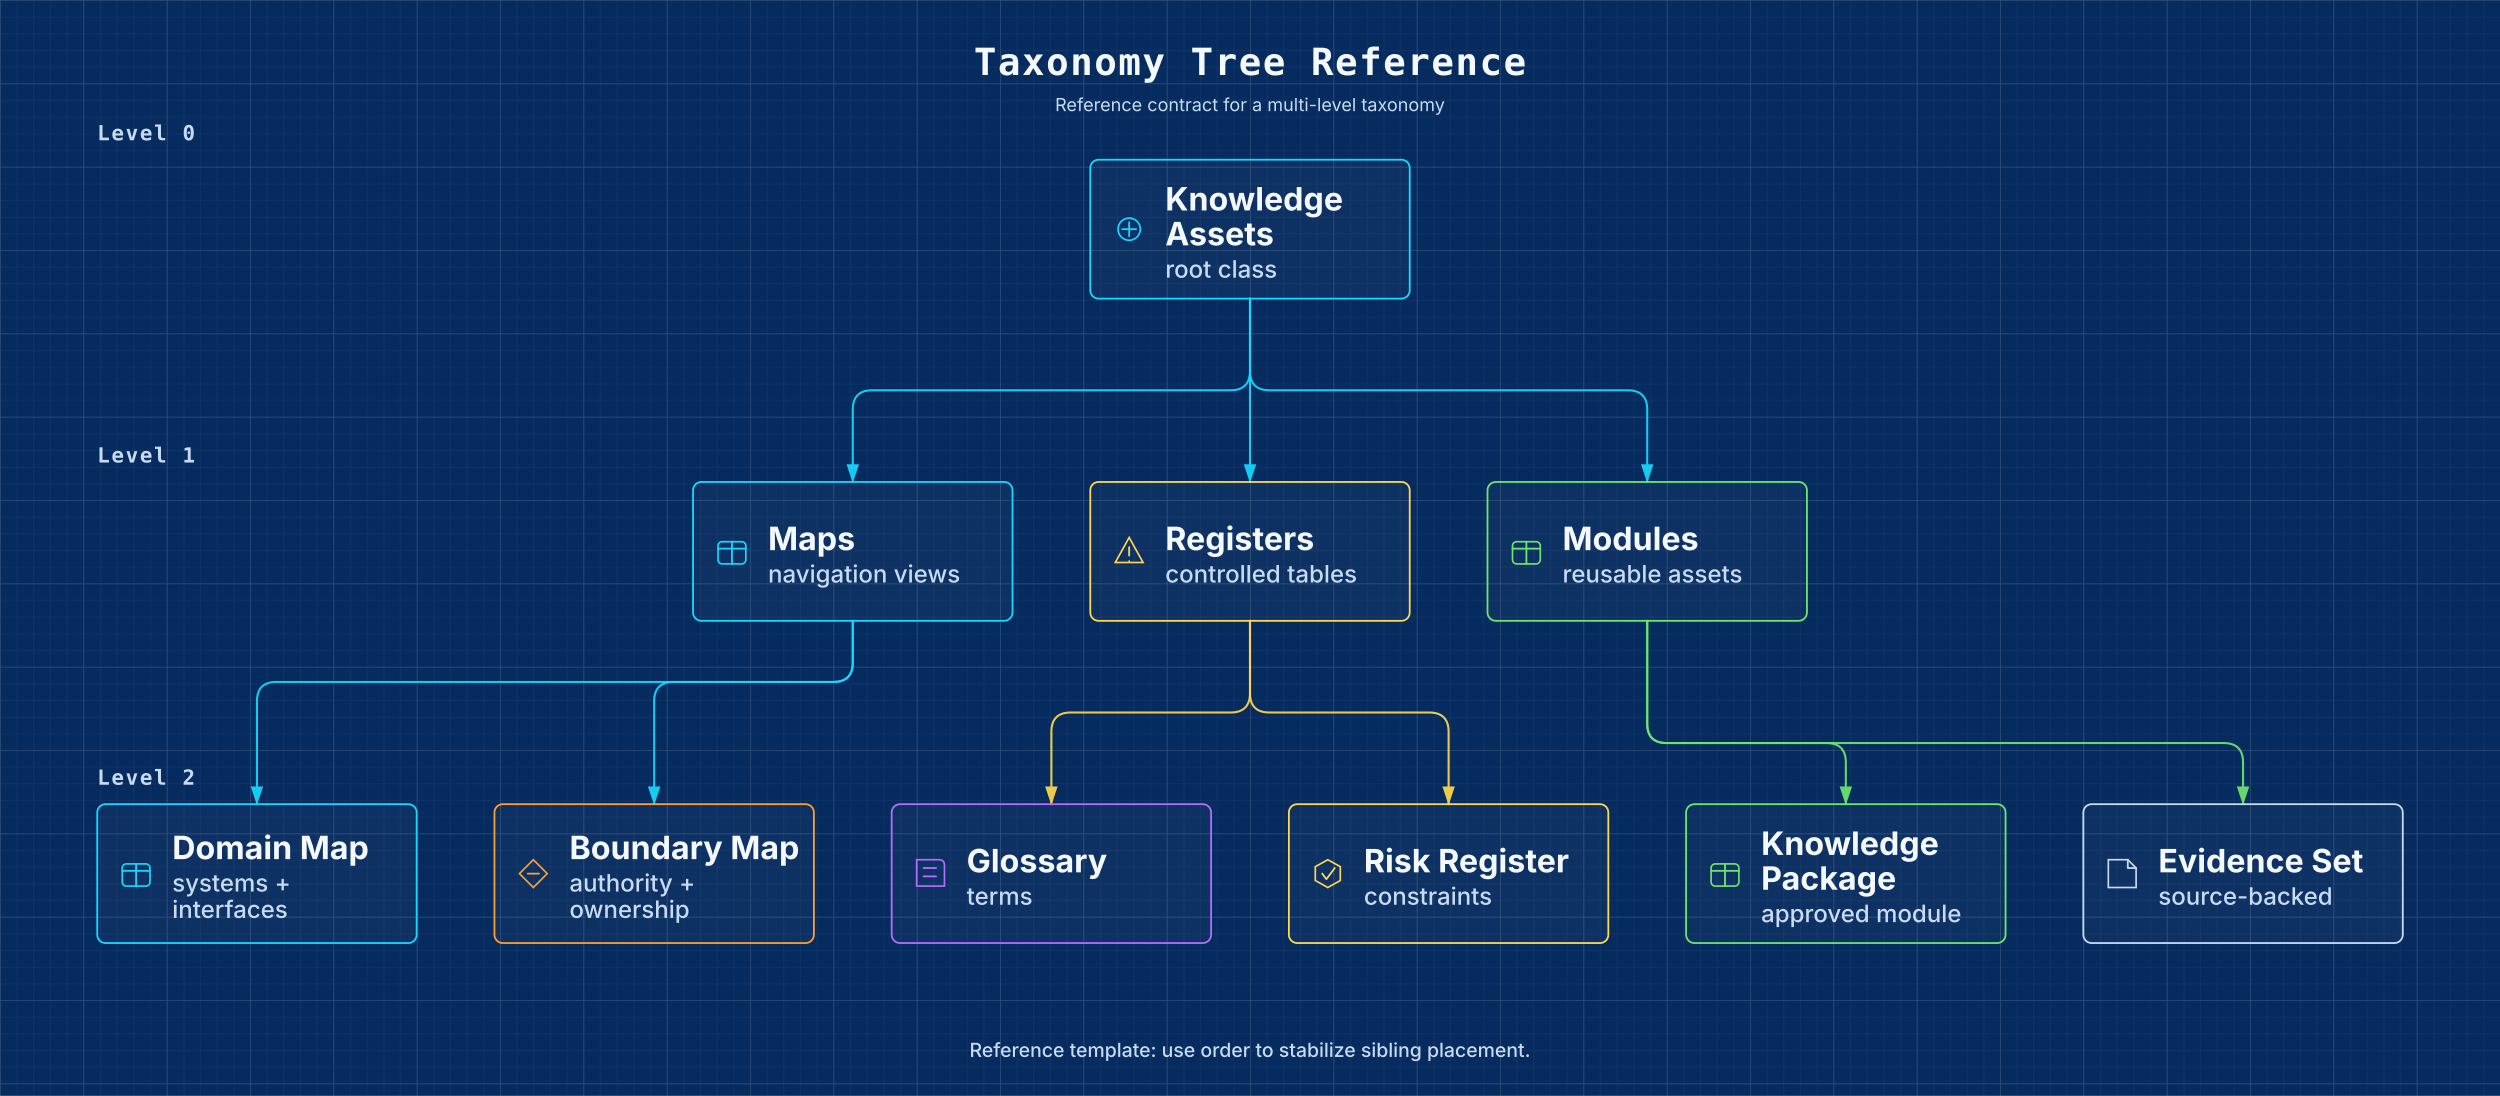
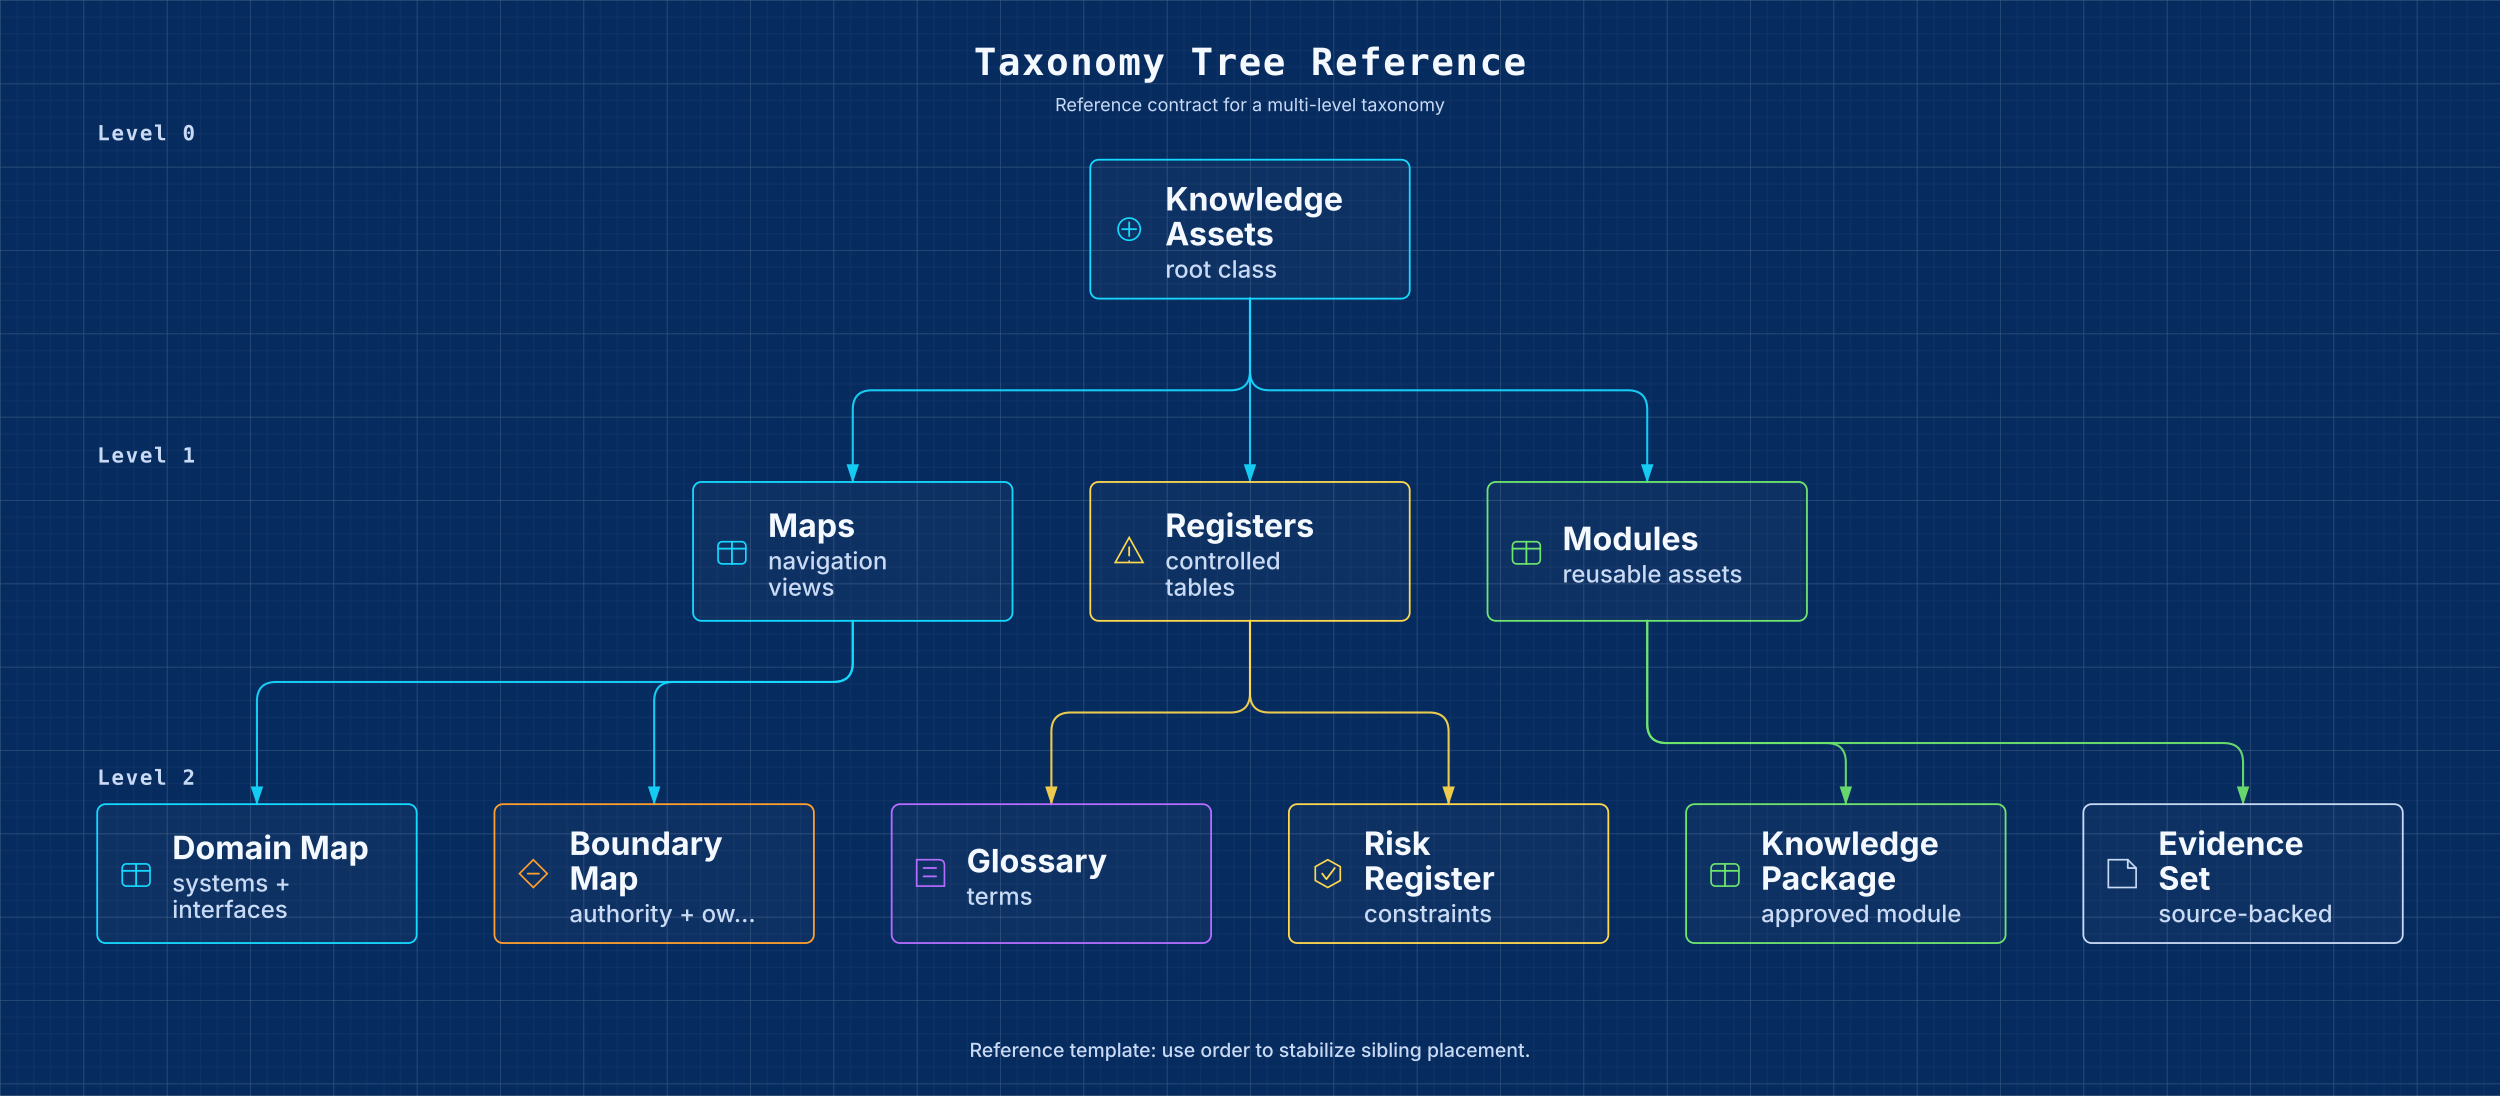
<svg xmlns="http://www.w3.org/2000/svg" width="1800" height="789" viewBox="0 0 1800 789" role="img" aria-label="Taxonomy Tree Reference" data-style="accent-blueprint" data-diagram-type="taxonomy_tree">
  <defs>
    <pattern id="blueprint-grid-small" width="12" height="12" patternUnits="userSpaceOnUse">
      <path d="M 12 0 H 0 V 12" fill="none" stroke="#FFFFFF" stroke-opacity="0.08" stroke-width="0.7" />
    </pattern>
    <pattern id="blueprint-grid" width="60" height="60" patternUnits="userSpaceOnUse">
      <rect width="60" height="60" fill="url(#blueprint-grid-small)" />
      <path d="M 60 0 H 0 V 60" fill="none" stroke="#FFFFFF" stroke-opacity="0.14" stroke-width="1" />
    </pattern>
    <marker id="arrow" markerWidth="10" markerHeight="10" refX="8.5" refY="3" orient="auto" markerUnits="strokeWidth">
      <path d="M0,0 L0,6 L9,3 z" fill="context-stroke" />
    </marker>
    <marker id="arrow-fanout" markerWidth="10" markerHeight="10" refX="8.5" refY="3" orient="auto" markerUnits="strokeWidth">
      <path d="M0,0 L0,6 L9,3 z" fill="context-stroke" />
    </marker>
    <marker id="arrow-fanin" markerWidth="10" markerHeight="10" refX="8.5" refY="3" orient="auto" markerUnits="strokeWidth">
      <path d="M0,0 L0,6 L9,3 z" fill="context-stroke" />
    </marker>
    <style>
    [data-style="accent-blueprint"] .title{font:700 27px IBM Plex Mono,JetBrains Mono,Consolas,monospace;fill:#F4F8FF;letter-spacing:.04em;text-transform:uppercase}
    [data-style="accent-blueprint"] .subtitle{font:400 13px IBM Plex Sans,Inter,Roboto Condensed,DIN,Segoe UI,Aptos,Arial,sans-serif;fill:#C9DAF5}
    [data-style="accent-blueprint"] .group-label{font:700 15px IBM Plex Mono,JetBrains Mono,Consolas,monospace;fill:#C9DAF5;letter-spacing:.08em;text-transform:uppercase}
    [data-style="accent-blueprint"] .card-title{font:700 17px IBM Plex Sans,Inter,Roboto Condensed,DIN,Segoe UI,Aptos,Arial,sans-serif;fill:#F4F8FF}
    [data-style="accent-blueprint"] .card-sub{font:500 13px IBM Plex Sans,Inter,Roboto Condensed,DIN,Segoe UI,Aptos,Arial,sans-serif;fill:#C9DAF5}
    [data-style="accent-blueprint"] .edge{fill:none;stroke:#F4F8FF;stroke-width:1.5;stroke-linecap:round;stroke-linejoin:round;opacity:0.88}
    [data-style="accent-blueprint"] .fanout{stroke:#FF9F2E;opacity:0.9}
    [data-style="accent-blueprint"] .fanin{stroke:#6EE66E;opacity:0.9}
    [data-style="accent-blueprint"] .route-shared{marker-end:none}
    [data-style="accent-blueprint"] .edge-dashed{stroke-dasharray:6 5;opacity:0.68}
    [data-style="accent-blueprint"] .note{font:500 14px IBM Plex Sans,Inter,Roboto Condensed,DIN,Segoe UI,Aptos,Arial,sans-serif;fill:#C9DAF5}
    [data-style="accent-blueprint"] .mono{font-family:IBM Plex Mono,JetBrains Mono,Consolas,monospace}
    [data-style="accent-blueprint"] .table-header{font:700 15.5px IBM Plex Mono,JetBrains Mono,Consolas,monospace;fill:#F4F8FF;letter-spacing:.08em;text-transform:uppercase}
    [data-style="accent-blueprint"] .table-cell{font:500 17px IBM Plex Sans,Inter,Roboto Condensed,DIN,Segoe UI,Aptos,Arial,sans-serif;fill:#F4F8FF}
    [data-style="accent-blueprint"] .table-cell-secondary{font:500 17px IBM Plex Sans,Inter,Roboto Condensed,DIN,Segoe UI,Aptos,Arial,sans-serif;fill:#C9DAF5}
    [data-style="accent-blueprint"] .info-panel-title{font:700 15px IBM Plex Mono,JetBrains Mono,Consolas,monospace;fill:#F4F8FF;letter-spacing:.08em;text-transform:uppercase}
    [data-style="accent-blueprint"] .info-panel-item{font:500 14px IBM Plex Sans,Inter,Roboto Condensed,DIN,Segoe UI,Aptos,Arial,sans-serif;fill:#C9DAF5}
    [data-style="accent-blueprint"] .tree-level-label{font:700 15px IBM Plex Mono,JetBrains Mono,Consolas,monospace;fill:#C9DAF5;letter-spacing:.08em;text-transform:uppercase}
    [data-style="accent-blueprint"] .hub-label{font:700 15px IBM Plex Mono,JetBrains Mono,Consolas,monospace;fill:#C9DAF5;letter-spacing:.08em;text-transform:uppercase}
    [data-style="accent-blueprint"] .icon-line{fill:none;stroke-width:1.3;stroke-linecap:round;stroke-linejoin:round}
  </style>
  </defs>
  <rect x="0" y="0" width="1800" height="789" rx="0" fill="#062B5F" />
  <rect x="0" y="0" width="1800" height="789" rx="0" fill="url(#blueprint-grid)" opacity="1" />
  <text x="900.0" y="54" text-anchor="middle" class="title">Taxonomy Tree Reference</text>
-   <text x="900.0" y="80" text-anchor="middle" class="subtitle">Reference contract for a multi-level taxonomy</text>
+   <text x="900.0" y="80.0" text-anchor="middle" class="subtitle">Reference contract for a multi-level taxonomy</text>
  <path d="M 900.0 215.0 L 900.0 267.0 Q 900.0 281.0 886.0 281.0 L 628.0 281.0 Q 614.0 281.0 614.0 295.0 L 614.0 347.0" class="edge taxonomy-link" marker-end="url(#arrow)" data-parent="root" data-child="maps" data-lane-y="281.0" style="stroke:#16D9FF;opacity:0.92" />
  <path d="M 900.0 215.0 L 900.0 347.0" class="edge taxonomy-link" marker-end="url(#arrow)" data-parent="root" data-child="registers" data-lane-y="281.0" style="stroke:#16D9FF;opacity:0.92" />
  <path d="M 900.0 215.0 L 900.0 267.0 Q 900.0 281.0 914.0 281.0 L 1172.0 281.0 Q 1186.0 281.0 1186.0 295.0 L 1186.0 347.0" class="edge taxonomy-link" marker-end="url(#arrow)" data-parent="root" data-child="modules" data-lane-y="281.0" style="stroke:#16D9FF;opacity:0.92" />
  <path d="M 614.0 447.0 L 614.0 477.0 Q 614.0 491.0 600.0 491.0 L 199.0 491.0 Q 185.0 491.0 185.0 505.0 L 185.0 579.0" class="edge taxonomy-link" marker-end="url(#arrow)" data-parent="maps" data-child="domain" data-lane-y="491.0" style="stroke:#16D9FF;opacity:0.92" />
  <path d="M 614.0 447.0 L 614.0 477.0 Q 614.0 491.0 600.0 491.0 L 485.0 491.0 Q 471.0 491.0 471.0 505.0 L 471.0 579.0" class="edge taxonomy-link" marker-end="url(#arrow)" data-parent="maps" data-child="boundary" data-lane-y="491.0" style="stroke:#16D9FF;opacity:0.92" />
  <path d="M 900.0 447.0 L 900.0 499.0 Q 900.0 513.0 886.0 513.0 L 771.0 513.0 Q 757.0 513.0 757.0 527.0 L 757.0 579.0" class="edge taxonomy-link" marker-end="url(#arrow)" data-parent="registers" data-child="glossary" data-lane-y="513.0" style="stroke:#FFD84D;opacity:0.92" />
  <path d="M 900.0 447.0 L 900.0 499.0 Q 900.0 513.0 914.0 513.0 L 1029.0 513.0 Q 1043.0 513.0 1043.0 527.0 L 1043.0 579.0" class="edge taxonomy-link" marker-end="url(#arrow)" data-parent="registers" data-child="risk" data-lane-y="513.0" style="stroke:#FFD84D;opacity:0.92" />
  <path d="M 1186.0 447.0 L 1186.0 521.0 Q 1186.0 535.0 1200.0 535.0 L 1315.0 535.0 Q 1329.0 535.0 1329.0 549.0 L 1329.0 579.0" class="edge taxonomy-link" marker-end="url(#arrow)" data-parent="modules" data-child="package" data-lane-y="535.0" style="stroke:#6EE66E;opacity:0.92" />
  <path d="M 1186.0 447.0 L 1186.0 521.0 Q 1186.0 535.0 1200.0 535.0 L 1601.0 535.0 Q 1615.0 535.0 1615.0 549.0 L 1615.0 579.0" class="edge taxonomy-link" marker-end="url(#arrow)" data-parent="modules" data-child="evidence" data-lane-y="535.0" style="stroke:#6EE66E;opacity:0.92" />
  <g id="node-root" class="card node-card">
    <rect x="785.0" y="115.0" width="230.0" height="100.0" rx="6" fill="#FFFFFF" fill-opacity="0.03" stroke="#16D9FF" stroke-width="1.3" />
    <circle cx="813.0" cy="165.0" r="8" fill="none" stroke="#16D9FF" stroke-width="1.2" />
    <path d="M808.0,165.0 H818.0 M813.0,160.0 V170.0" class="icon-line" stroke="#16D9FF" />
    <text x="839.0" y="151.549" text-anchor="start" class="card-title" style="font-size:23.2px">Knowledge</text>
    <text x="839.0" y="176.626" text-anchor="start" class="card-title" style="font-size:23.2px">Assets</text>
    <text x="839.0" y="199.943" text-anchor="start" class="card-sub" style="font-size:17.3px">root class</text>
  </g>
  <g id="node-maps" class="card node-card">
    <rect x="499.0" y="347.0" width="230.0" height="100.0" rx="6" fill="#FFFFFF" fill-opacity="0.03" stroke="#16D9FF" stroke-width="1.3" />
    <rect x="517.0" y="390.0" width="20" height="16" rx="3" fill="none" stroke="#16D9FF" stroke-width="1.2" />
    <path d="M517.0,395.0 H537.0 M527.0,390.0 V406.0" class="icon-line" stroke="#16D9FF" />
-     <text x="553.0" y="396.087" text-anchor="start" class="card-title" style="font-size:23.2px">Maps</text>
-     <text x="553.0" y="419.405" text-anchor="start" class="card-sub" style="font-size:17.3px">navigation views</text>
+     <text x="553.0" y="386.583" text-anchor="start" class="card-title" style="font-size:23.2px">Maps</text>
+     <text x="553.0" y="409.901" text-anchor="start" class="card-sub" style="font-size:17.3px">navigation</text>
+     <text x="553.0" y="428.909" text-anchor="start" class="card-sub" style="font-size:17.3px">views</text>
  </g>
  <g id="node-registers" class="card node-card">
    <rect x="785.0" y="347.0" width="230.0" height="100.0" rx="6" fill="#FFFFFF" fill-opacity="0.03" stroke="#FFD84D" stroke-width="1.3" />
    <path d="M813.0,387.0 L823.0,405.0 H803.0 Z" fill="none" stroke="#FFD84D" stroke-width="1.2" />
    <path d="M813.0,394.0 V400.0 M813.0,404.0 V404.0" class="icon-line" stroke="#FFD84D" />
-     <text x="839.0" y="396.087" text-anchor="start" class="card-title" style="font-size:23.2px">Registers</text>
-     <text x="839.0" y="419.405" text-anchor="start" class="card-sub" style="font-size:17.3px">controlled tables</text>
+     <text x="839.0" y="386.583" text-anchor="start" class="card-title" style="font-size:23.2px">Registers</text>
+     <text x="839.0" y="409.901" text-anchor="start" class="card-sub" style="font-size:17.3px">controlled</text>
+     <text x="839.0" y="428.909" text-anchor="start" class="card-sub" style="font-size:17.3px">tables</text>
  </g>
  <g id="node-modules" class="card node-card">
    <rect x="1071.0" y="347.0" width="230.0" height="100.0" rx="6" fill="#FFFFFF" fill-opacity="0.03" stroke="#6EE66E" stroke-width="1.3" />
    <rect x="1089.0" y="390.0" width="20" height="16" rx="3" fill="none" stroke="#6EE66E" stroke-width="1.2" />
    <path d="M1089.0,395.0 H1109.0 M1099.0,390.0 V406.0" class="icon-line" stroke="#6EE66E" />
    <text x="1125.0" y="396.087" text-anchor="start" class="card-title" style="font-size:23.2px">Modules</text>
    <text x="1125.0" y="419.405" text-anchor="start" class="card-sub" style="font-size:17.3px">reusable assets</text>
  </g>
  <g id="node-domain" class="card node-card">
    <rect x="70.0" y="579.0" width="230.0" height="100.0" rx="6" fill="#FFFFFF" fill-opacity="0.03" stroke="#16D9FF" stroke-width="1.3" />
    <rect x="88.0" y="622.0" width="20" height="16" rx="3" fill="none" stroke="#16D9FF" stroke-width="1.2" />
    <path d="M88.0,627.0 H108.0 M98.0,622.0 V638.0" class="icon-line" stroke="#16D9FF" />
    <text x="124.0" y="618.583" text-anchor="start" class="card-title" style="font-size:23.2px">Domain Map</text>
    <text x="124.0" y="641.901" text-anchor="start" class="card-sub" style="font-size:17.3px">systems +</text>
    <text x="124.0" y="660.909" text-anchor="start" class="card-sub" style="font-size:17.3px">interfaces</text>
  </g>
  <g id="node-boundary" class="card node-card">
    <rect x="356.0" y="579.0" width="230.0" height="100.0" rx="6" fill="#FFFFFF" fill-opacity="0.03" stroke="#FF9F2E" stroke-width="1.3" />
    <path d="M384.0,619.0 L394.0,629.0 L384.0,639.0 L374.0,629.0 Z" fill="none" stroke="#FF9F2E" stroke-width="1.2" />
    <path d="M380.0,629.0 H388.0" class="icon-line" stroke="#FF9F2E" />
-     <text x="410.0" y="618.583" text-anchor="start" class="card-title" style="font-size:23.2px">Boundary Map</text>
-     <text x="410.0" y="641.901" text-anchor="start" class="card-sub" style="font-size:17.3px">authority +</text>
-     <text x="410.0" y="660.909" text-anchor="start" class="card-sub" style="font-size:17.3px">ownership</text>
+     <text x="410.0" y="615.549" text-anchor="start" class="card-title" style="font-size:23.2px">Boundary</text>
+     <text x="410.0" y="640.626" text-anchor="start" class="card-title" style="font-size:23.2px">Map</text>
+     <text x="410.0" y="663.943" text-anchor="start" class="card-sub" style="font-size:17.3px">authority + ow...</text>
  </g>
  <g id="node-glossary" class="card node-card">
    <rect x="642.0" y="579.0" width="230.0" height="100.0" rx="6" fill="#FFFFFF" fill-opacity="0.03" stroke="#B56CFF" stroke-width="1.3" />
    <path d="M660.0,619.0 H676.0 Q680.0,619.0 680.0,623.0 V638.0 H660.0 Z" fill="none" stroke="#B56CFF" stroke-width="1.2" />
    <path d="M665.0,625.0 H674.0 M665.0,631.0 H674.0" class="icon-line" stroke="#B56CFF" />
    <text x="696.0" y="628.087" text-anchor="start" class="card-title" style="font-size:23.2px">Glossary</text>
    <text x="696.0" y="651.405" text-anchor="start" class="card-sub" style="font-size:17.3px">terms</text>
  </g>
  <g id="node-risk" class="card node-card">
    <rect x="928.0" y="579.0" width="230.0" height="100.0" rx="6" fill="#FFFFFF" fill-opacity="0.03" stroke="#FFD84D" stroke-width="1.3" />
    <path d="M956.0,619.0 L965.0,624.0 V634.0 L956.0,639.0 L947.0,634.0 V624.0 Z" fill="none" stroke="#FFD84D" stroke-width="1.2" />
    <path d="M952.0,629.0 L955.0,633.0 L961.0,625.0" class="icon-line" stroke="#FFD84D" />
-     <text x="982.0" y="628.087" text-anchor="start" class="card-title" style="font-size:23.2px">Risk Register</text>
-     <text x="982.0" y="651.405" text-anchor="start" class="card-sub" style="font-size:17.3px">constraints</text>
+     <text x="982.0" y="615.549" text-anchor="start" class="card-title" style="font-size:23.2px">Risk</text>
+     <text x="982.0" y="640.626" text-anchor="start" class="card-title" style="font-size:23.2px">Register</text>
+     <text x="982.0" y="663.943" text-anchor="start" class="card-sub" style="font-size:17.3px">constraints</text>
  </g>
  <g id="node-package" class="card node-card">
    <rect x="1214.0" y="579.0" width="230.0" height="100.0" rx="6" fill="#FFFFFF" fill-opacity="0.03" stroke="#6EE66E" stroke-width="1.3" />
    <rect x="1232.0" y="622.0" width="20" height="16" rx="3" fill="none" stroke="#6EE66E" stroke-width="1.2" />
    <path d="M1232.0,627.0 H1252.0 M1242.0,622.0 V638.0" class="icon-line" stroke="#6EE66E" />
    <text x="1268.0" y="615.549" text-anchor="start" class="card-title" style="font-size:23.2px">Knowledge</text>
    <text x="1268.0" y="640.626" text-anchor="start" class="card-title" style="font-size:23.2px">Package</text>
    <text x="1268.0" y="663.943" text-anchor="start" class="card-sub" style="font-size:17.3px">approved module</text>
  </g>
  <g id="node-evidence" class="card node-card">
    <rect x="1500.0" y="579.0" width="230.0" height="100.0" rx="6" fill="#FFFFFF" fill-opacity="0.03" stroke="#C9DAF5" stroke-width="1.3" />
    <path d="M1518.0,619.0 H1532.0 L1538.0,625.0 V639.0 H1518.0 Z" fill="none" stroke="#C9DAF5" stroke-width="1.2" />
    <path d="M1532.0,619.0 V625.0 H1538.0" class="icon-line" stroke="#C9DAF5" />
-     <text x="1554.0" y="628.087" text-anchor="start" class="card-title" style="font-size:23.2px">Evidence Set</text>
-     <text x="1554.0" y="651.405" text-anchor="start" class="card-sub" style="font-size:17.3px">source-backed</text>
+     <text x="1554.0" y="615.549" text-anchor="start" class="card-title" style="font-size:23.2px">Evidence</text>
+     <text x="1554.0" y="640.626" text-anchor="start" class="card-title" style="font-size:23.2px">Set</text>
+     <text x="1554.0" y="663.943" text-anchor="start" class="card-sub" style="font-size:17.3px">source-backed</text>
  </g>
  <text x="70" y="101.0" class="tree-level-label">Level 0</text>
  <text x="70" y="333.0" class="tree-level-label">Level 1</text>
  <text x="70" y="565.0" class="tree-level-label">Level 2</text>
  <text x="900.0" y="761" text-anchor="middle" class="note">Reference template: use order to stabilize sibling placement.</text>
</svg>
